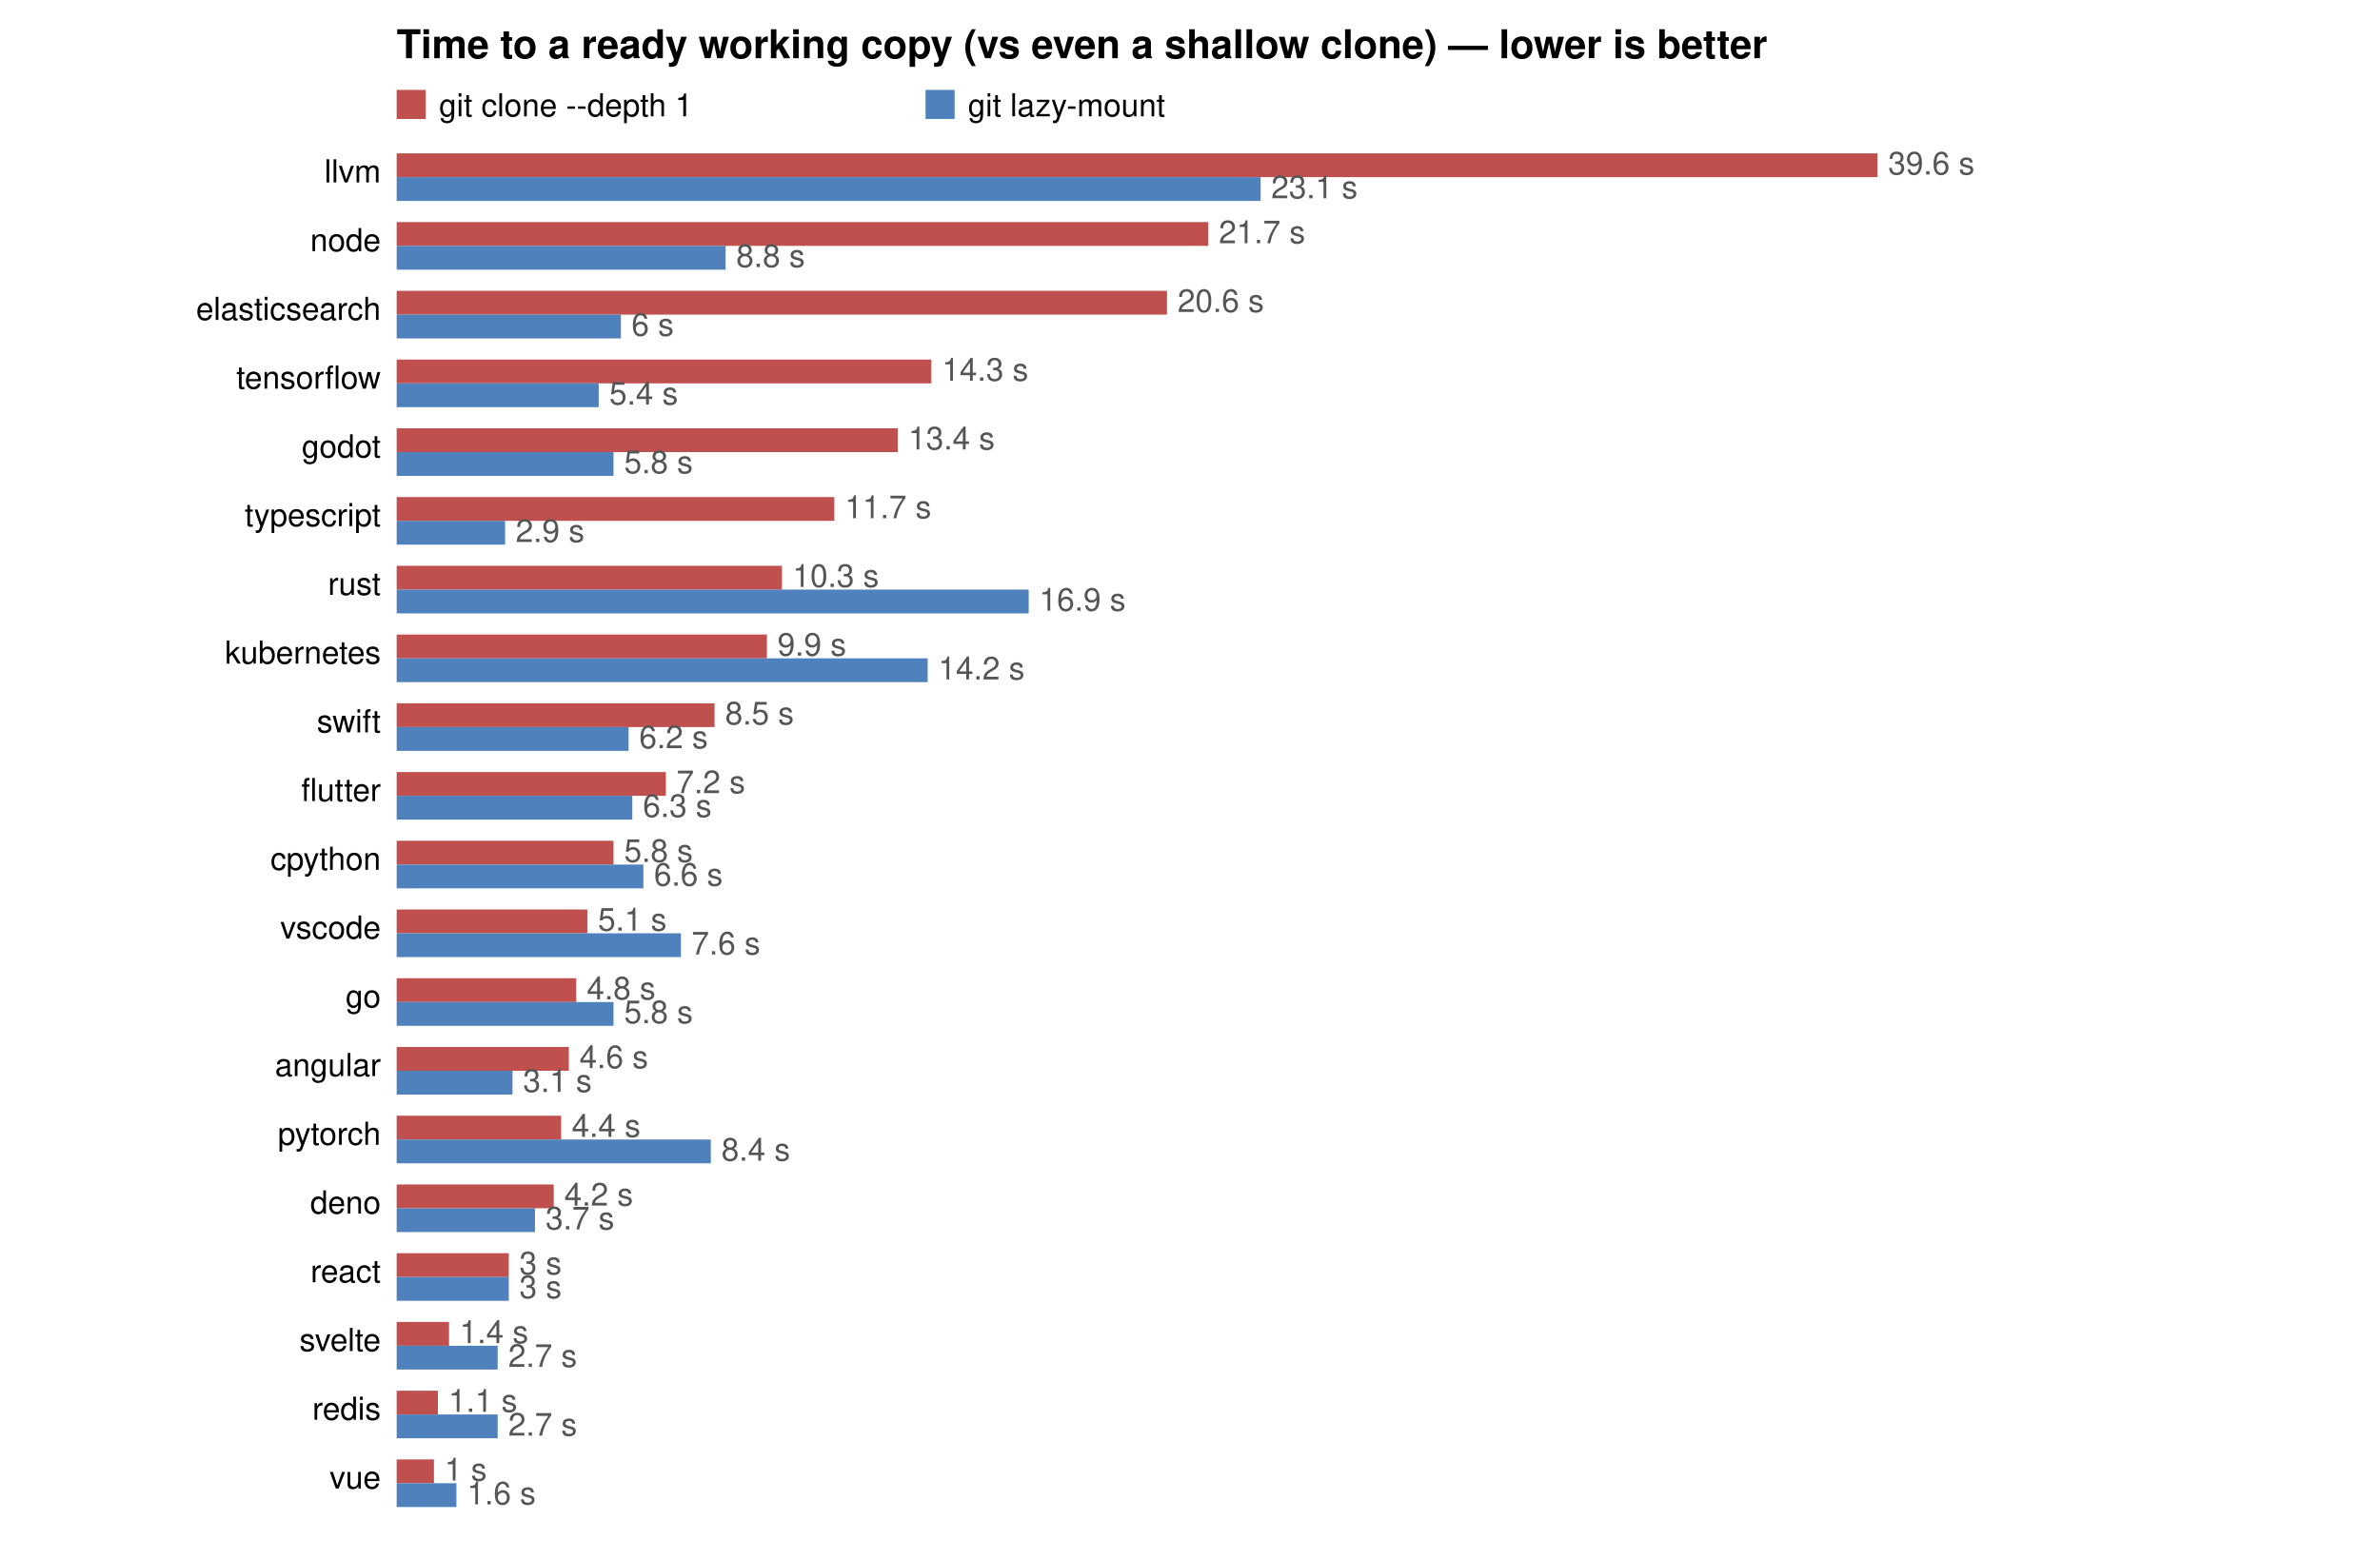
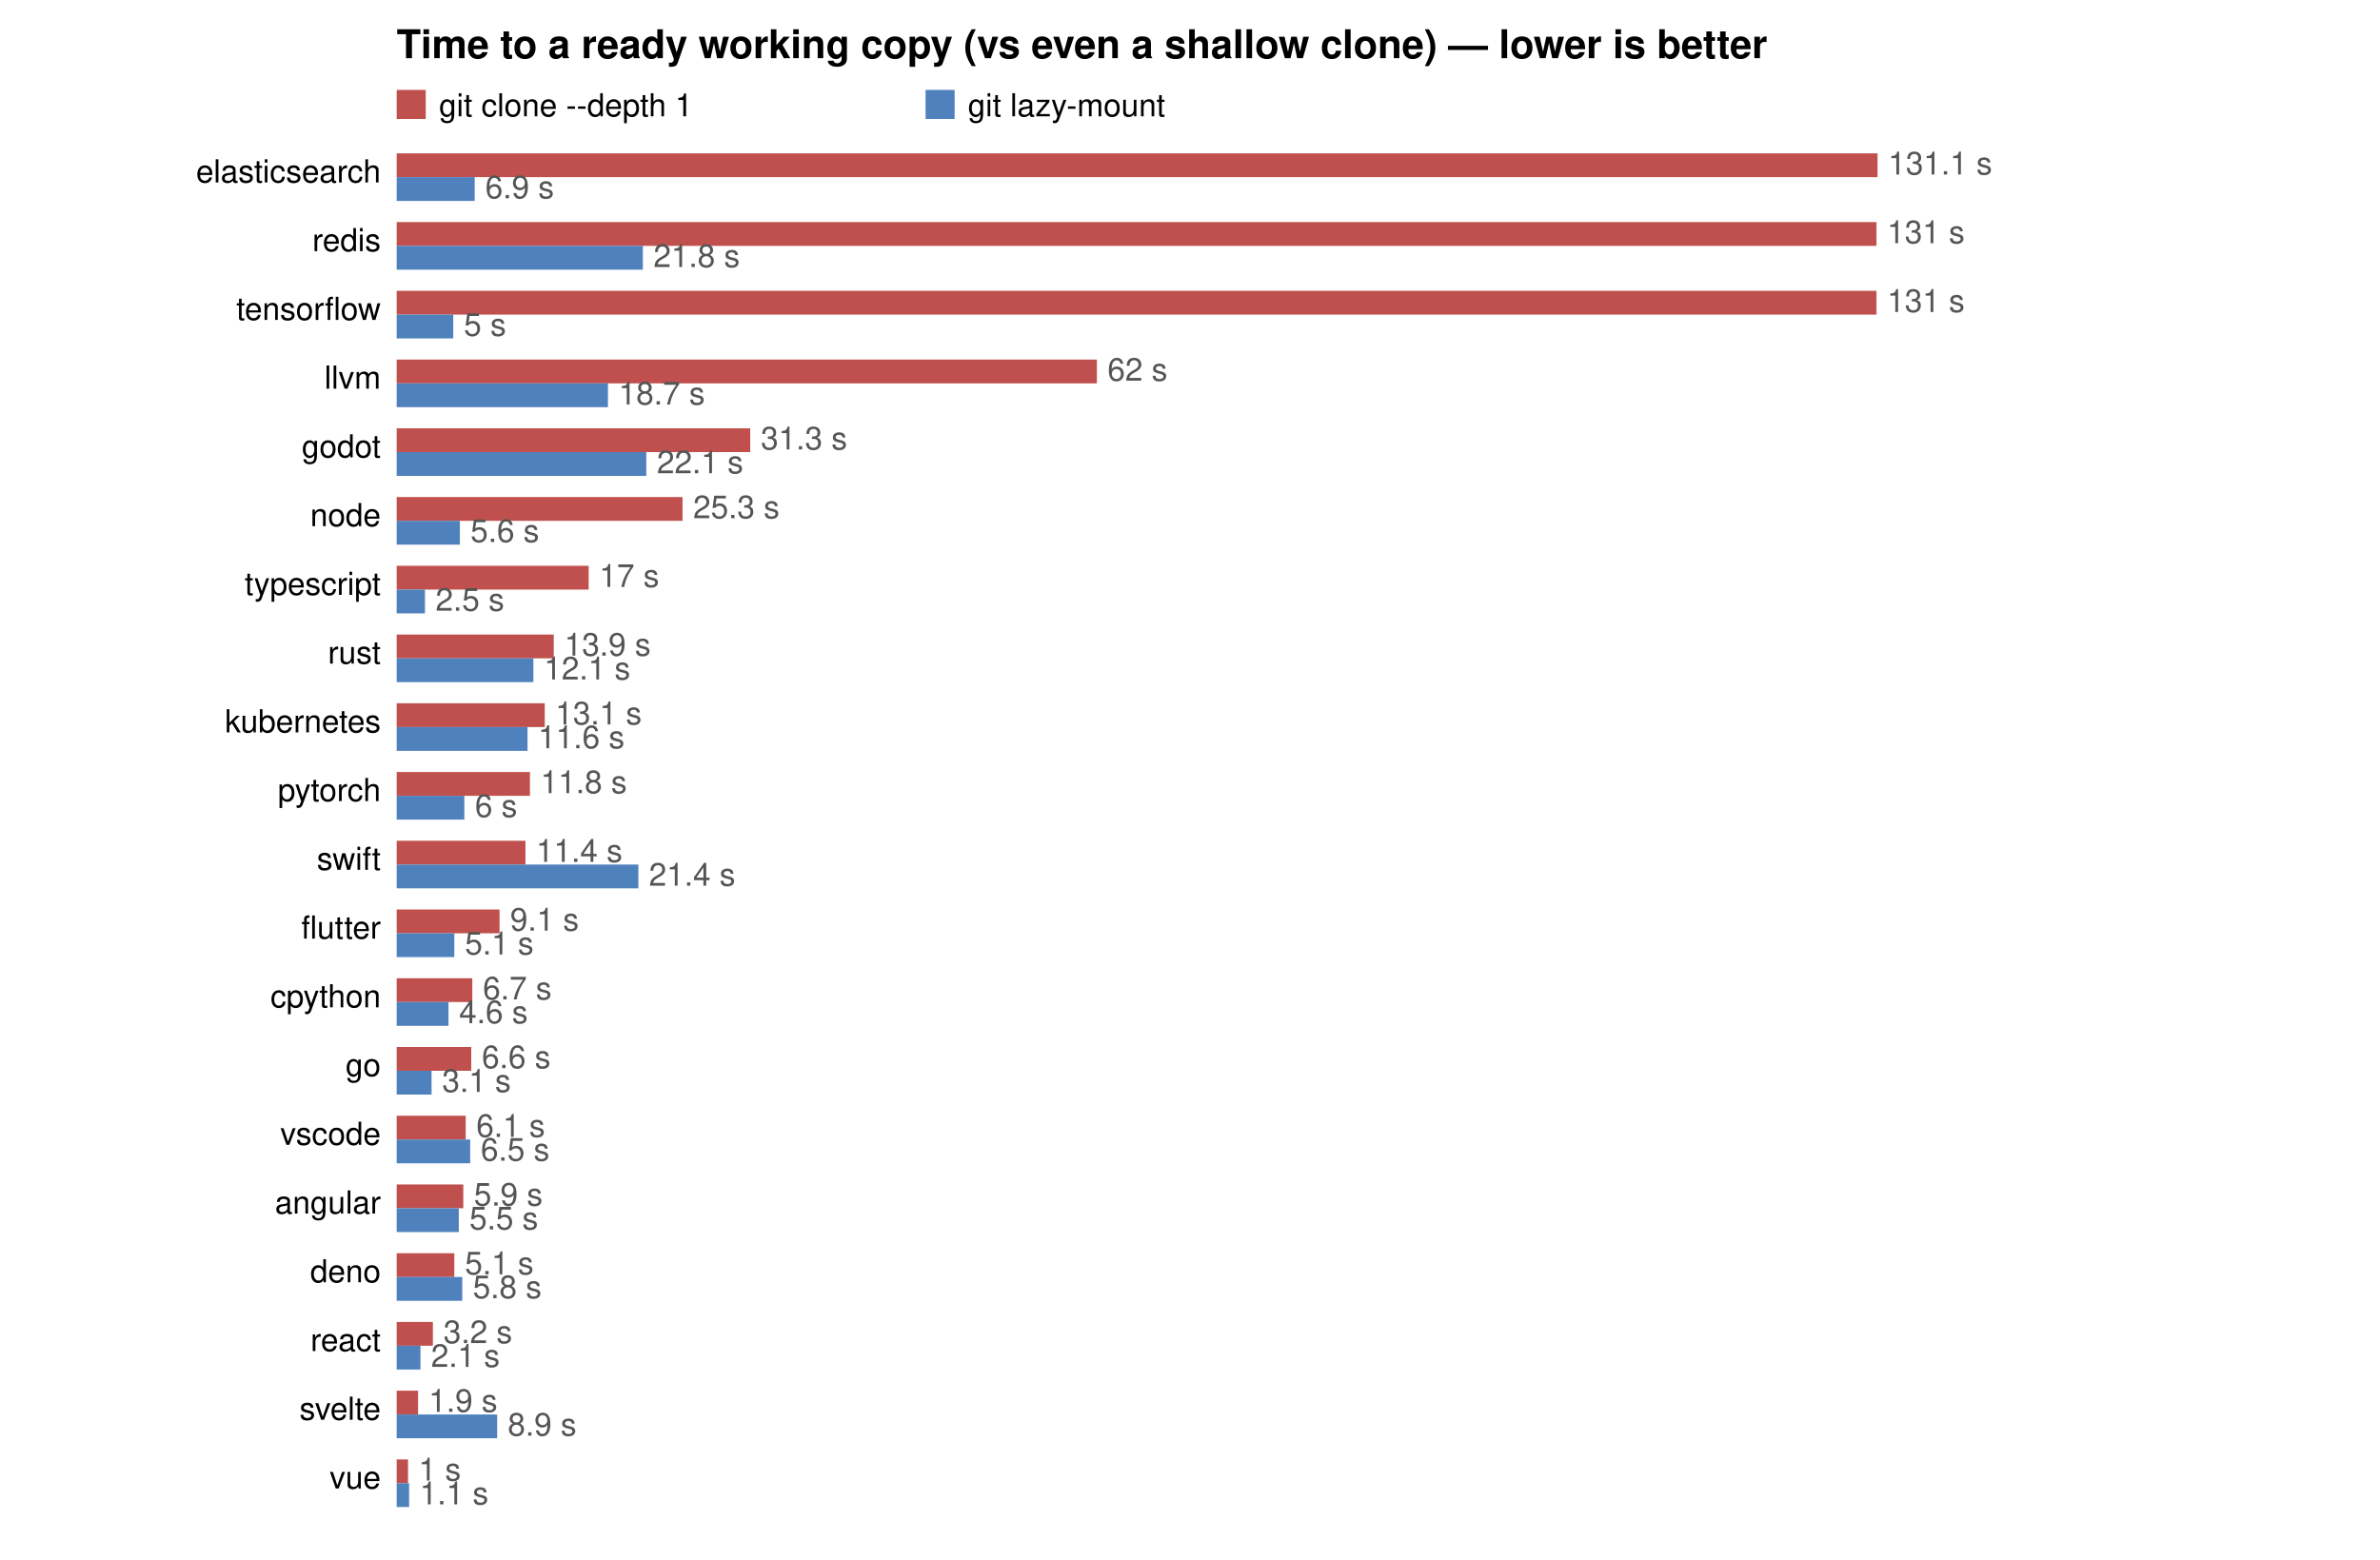
<svg xmlns="http://www.w3.org/2000/svg" width="900" height="590" font-family="-apple-system,Segoe UI,Helvetica,Arial,sans-serif" font-size="12">
  <text x="150" y="22" font-size="15" font-weight="600">Time to a ready working copy (vs even a shallow clone) — lower is better</text>
  <rect x="150" y="34" width="11" height="11" fill="#c0504d" />
  <text x="166" y="44">git clone --depth 1</text>
  <rect x="350" y="34" width="11" height="11" fill="#4f81bd" />
  <text x="366" y="44">git lazy-mount</text>
-   <text x="144" y="69.0" text-anchor="end">llvm</text>
+   <text x="144" y="69.0" text-anchor="end">elasticsearch</text>
  <rect x="150" y="58" width="560.0" height="9.0" fill="#c0504d" />
-   <text x="714.0" y="66.0" fill="#555">39.6 s</text>
-   <rect x="150" y="67.0" width="326.7" height="9.0" fill="#4f81bd" />
-   <text x="480.7" y="75.0" fill="#555">23.1 s</text>
-   <text x="144" y="95.0" text-anchor="end">node</text>
-   <rect x="150" y="84" width="306.9" height="9.0" fill="#c0504d" />
-   <text x="460.9" y="92.0" fill="#555">21.7 s</text>
-   <rect x="150" y="93.0" width="124.4" height="9.0" fill="#4f81bd" />
-   <text x="278.4" y="101.0" fill="#555">8.8 s</text>
-   <text x="144" y="121.0" text-anchor="end">elasticsearch</text>
-   <rect x="150" y="110" width="291.3" height="9.0" fill="#c0504d" />
-   <text x="445.3" y="118.0" fill="#555">20.6 s</text>
-   <rect x="150" y="119.0" width="84.8" height="9.0" fill="#4f81bd" />
-   <text x="238.8" y="127.0" fill="#555">6 s</text>
-   <text x="144" y="147.0" text-anchor="end">tensorflow</text>
-   <rect x="150" y="136" width="202.2" height="9.0" fill="#c0504d" />
-   <text x="356.2" y="144.0" fill="#555">14.3 s</text>
-   <rect x="150" y="145.0" width="76.4" height="9.0" fill="#4f81bd" />
-   <text x="230.4" y="153.0" fill="#555">5.4 s</text>
+   <text x="714.0" y="66.0" fill="#555">131.1 s</text>
+   <rect x="150" y="67.0" width="29.5" height="9.0" fill="#4f81bd" />
+   <text x="183.5" y="75.0" fill="#555">6.9 s</text>
+   <text x="144" y="95.0" text-anchor="end">redis</text>
+   <rect x="150" y="84" width="559.6" height="9.0" fill="#c0504d" />
+   <text x="713.6" y="92.0" fill="#555">131 s</text>
+   <rect x="150" y="93.0" width="93.1" height="9.0" fill="#4f81bd" />
+   <text x="247.1" y="101.0" fill="#555">21.8 s</text>
+   <text x="144" y="121.0" text-anchor="end">tensorflow</text>
+   <rect x="150" y="110" width="559.6" height="9.0" fill="#c0504d" />
+   <text x="713.6" y="118.0" fill="#555">131 s</text>
+   <rect x="150" y="119.0" width="21.4" height="9.0" fill="#4f81bd" />
+   <text x="175.4" y="127.0" fill="#555">5 s</text>
+   <text x="144" y="147.0" text-anchor="end">llvm</text>
+   <rect x="150" y="136" width="264.8" height="9.0" fill="#c0504d" />
+   <text x="418.8" y="144.0" fill="#555">62 s</text>
+   <rect x="150" y="145.0" width="79.9" height="9.0" fill="#4f81bd" />
+   <text x="233.9" y="153.0" fill="#555">18.7 s</text>
  <text x="144" y="173.0" text-anchor="end">godot</text>
-   <rect x="150" y="162" width="189.5" height="9.0" fill="#c0504d" />
-   <text x="343.5" y="170.0" fill="#555">13.4 s</text>
-   <rect x="150" y="171.0" width="82.0" height="9.0" fill="#4f81bd" />
-   <text x="236.0" y="179.0" fill="#555">5.8 s</text>
-   <text x="144" y="199.0" text-anchor="end">typescript</text>
-   <rect x="150" y="188" width="165.5" height="9.0" fill="#c0504d" />
-   <text x="319.5" y="196.0" fill="#555">11.7 s</text>
-   <rect x="150" y="197.0" width="41.0" height="9.0" fill="#4f81bd" />
-   <text x="195.0" y="205.0" fill="#555">2.9 s</text>
-   <text x="144" y="225.0" text-anchor="end">rust</text>
-   <rect x="150" y="214" width="145.7" height="9.0" fill="#c0504d" />
-   <text x="299.7" y="222.0" fill="#555">10.3 s</text>
-   <rect x="150" y="223.0" width="239.0" height="9.0" fill="#4f81bd" />
-   <text x="393.0" y="231.0" fill="#555">16.9 s</text>
-   <text x="144" y="251.0" text-anchor="end">kubernetes</text>
-   <rect x="150" y="240" width="140.0" height="9.0" fill="#c0504d" />
-   <text x="294.0" y="248.0" fill="#555">9.9 s</text>
-   <rect x="150" y="249.0" width="200.8" height="9.0" fill="#4f81bd" />
-   <text x="354.8" y="257.0" fill="#555">14.2 s</text>
-   <text x="144" y="277.0" text-anchor="end">swift</text>
-   <rect x="150" y="266" width="120.2" height="9.0" fill="#c0504d" />
-   <text x="274.2" y="274.0" fill="#555">8.5 s</text>
-   <rect x="150" y="275.0" width="87.7" height="9.0" fill="#4f81bd" />
-   <text x="241.7" y="283.0" fill="#555">6.2 s</text>
-   <text x="144" y="303.0" text-anchor="end">flutter</text>
-   <rect x="150" y="292" width="101.8" height="9.0" fill="#c0504d" />
-   <text x="255.8" y="300.0" fill="#555">7.2 s</text>
-   <rect x="150" y="301.0" width="89.1" height="9.0" fill="#4f81bd" />
-   <text x="243.1" y="309.0" fill="#555">6.3 s</text>
-   <text x="144" y="329.0" text-anchor="end">cpython</text>
-   <rect x="150" y="318" width="82.0" height="9.0" fill="#c0504d" />
-   <text x="236.0" y="326.0" fill="#555">5.8 s</text>
-   <rect x="150" y="327.0" width="93.3" height="9.0" fill="#4f81bd" />
-   <text x="247.3" y="335.0" fill="#555">6.6 s</text>
-   <text x="144" y="355.0" text-anchor="end">vscode</text>
-   <rect x="150" y="344" width="72.1" height="9.0" fill="#c0504d" />
-   <text x="226.1" y="352.0" fill="#555">5.1 s</text>
-   <rect x="150" y="353.0" width="107.5" height="9.0" fill="#4f81bd" />
-   <text x="261.5" y="361.0" fill="#555">7.6 s</text>
-   <text x="144" y="381.0" text-anchor="end">go</text>
-   <rect x="150" y="370" width="67.9" height="9.0" fill="#c0504d" />
-   <text x="221.9" y="378.0" fill="#555">4.8 s</text>
-   <rect x="150" y="379.0" width="82.0" height="9.0" fill="#4f81bd" />
-   <text x="236.0" y="387.0" fill="#555">5.8 s</text>
-   <text x="144" y="407.0" text-anchor="end">angular</text>
-   <rect x="150" y="396" width="65.1" height="9.0" fill="#c0504d" />
-   <text x="219.1" y="404.0" fill="#555">4.6 s</text>
-   <rect x="150" y="405.0" width="43.8" height="9.0" fill="#4f81bd" />
-   <text x="197.8" y="413.0" fill="#555">3.1 s</text>
-   <text x="144" y="433.0" text-anchor="end">pytorch</text>
-   <rect x="150" y="422" width="62.2" height="9.0" fill="#c0504d" />
-   <text x="216.2" y="430.0" fill="#555">4.4 s</text>
-   <rect x="150" y="431.0" width="118.8" height="9.0" fill="#4f81bd" />
-   <text x="272.8" y="439.0" fill="#555">8.4 s</text>
-   <text x="144" y="459.0" text-anchor="end">deno</text>
-   <rect x="150" y="448" width="59.4" height="9.0" fill="#c0504d" />
-   <text x="213.4" y="456.0" fill="#555">4.2 s</text>
-   <rect x="150" y="457.0" width="52.3" height="9.0" fill="#4f81bd" />
-   <text x="206.3" y="465.0" fill="#555">3.7 s</text>
-   <text x="144" y="485.0" text-anchor="end">react</text>
-   <rect x="150" y="474" width="42.4" height="9.0" fill="#c0504d" />
-   <text x="196.4" y="482.0" fill="#555">3 s</text>
-   <rect x="150" y="483.0" width="42.4" height="9.0" fill="#4f81bd" />
-   <text x="196.4" y="491.0" fill="#555">3 s</text>
-   <text x="144" y="511.0" text-anchor="end">svelte</text>
-   <rect x="150" y="500" width="19.8" height="9.0" fill="#c0504d" />
-   <text x="173.8" y="508.0" fill="#555">1.4 s</text>
-   <rect x="150" y="509.0" width="38.2" height="9.0" fill="#4f81bd" />
-   <text x="192.2" y="517.0" fill="#555">2.7 s</text>
-   <text x="144" y="537.0" text-anchor="end">redis</text>
-   <rect x="150" y="526" width="15.6" height="9.0" fill="#c0504d" />
-   <text x="169.6" y="534.0" fill="#555">1.1 s</text>
-   <rect x="150" y="535.0" width="38.2" height="9.0" fill="#4f81bd" />
-   <text x="192.2" y="543.0" fill="#555">2.7 s</text>
+   <rect x="150" y="162" width="133.7" height="9.0" fill="#c0504d" />
+   <text x="287.7" y="170.0" fill="#555">31.3 s</text>
+   <rect x="150" y="171.0" width="94.4" height="9.0" fill="#4f81bd" />
+   <text x="248.4" y="179.0" fill="#555">22.1 s</text>
+   <text x="144" y="199.0" text-anchor="end">node</text>
+   <rect x="150" y="188" width="108.1" height="9.0" fill="#c0504d" />
+   <text x="262.1" y="196.0" fill="#555">25.3 s</text>
+   <rect x="150" y="197.0" width="23.9" height="9.0" fill="#4f81bd" />
+   <text x="177.9" y="205.0" fill="#555">5.6 s</text>
+   <text x="144" y="225.0" text-anchor="end">typescript</text>
+   <rect x="150" y="214" width="72.6" height="9.0" fill="#c0504d" />
+   <text x="226.6" y="222.0" fill="#555">17 s</text>
+   <rect x="150" y="223.0" width="10.7" height="9.0" fill="#4f81bd" />
+   <text x="164.7" y="231.0" fill="#555">2.5 s</text>
+   <text x="144" y="251.0" text-anchor="end">rust</text>
+   <rect x="150" y="240" width="59.4" height="9.0" fill="#c0504d" />
+   <text x="213.4" y="248.0" fill="#555">13.9 s</text>
+   <rect x="150" y="249.0" width="51.7" height="9.0" fill="#4f81bd" />
+   <text x="205.7" y="257.0" fill="#555">12.1 s</text>
+   <text x="144" y="277.0" text-anchor="end">kubernetes</text>
+   <rect x="150" y="266" width="56.0" height="9.0" fill="#c0504d" />
+   <text x="210.0" y="274.0" fill="#555">13.1 s</text>
+   <rect x="150" y="275.0" width="49.5" height="9.0" fill="#4f81bd" />
+   <text x="203.5" y="283.0" fill="#555">11.6 s</text>
+   <text x="144" y="303.0" text-anchor="end">pytorch</text>
+   <rect x="150" y="292" width="50.4" height="9.0" fill="#c0504d" />
+   <text x="204.4" y="300.0" fill="#555">11.8 s</text>
+   <rect x="150" y="301.0" width="25.6" height="9.0" fill="#4f81bd" />
+   <text x="179.6" y="309.0" fill="#555">6 s</text>
+   <text x="144" y="329.0" text-anchor="end">swift</text>
+   <rect x="150" y="318" width="48.7" height="9.0" fill="#c0504d" />
+   <text x="202.7" y="326.0" fill="#555">11.4 s</text>
+   <rect x="150" y="327.0" width="91.4" height="9.0" fill="#4f81bd" />
+   <text x="245.4" y="335.0" fill="#555">21.4 s</text>
+   <text x="144" y="355.0" text-anchor="end">flutter</text>
+   <rect x="150" y="344" width="38.9" height="9.0" fill="#c0504d" />
+   <text x="192.9" y="352.0" fill="#555">9.1 s</text>
+   <rect x="150" y="353.0" width="21.8" height="9.0" fill="#4f81bd" />
+   <text x="175.8" y="361.0" fill="#555">5.1 s</text>
+   <text x="144" y="381.0" text-anchor="end">cpython</text>
+   <rect x="150" y="370" width="28.6" height="9.0" fill="#c0504d" />
+   <text x="182.6" y="378.0" fill="#555">6.7 s</text>
+   <rect x="150" y="379.0" width="19.6" height="9.0" fill="#4f81bd" />
+   <text x="173.6" y="387.0" fill="#555">4.6 s</text>
+   <text x="144" y="407.0" text-anchor="end">go</text>
+   <rect x="150" y="396" width="28.2" height="9.0" fill="#c0504d" />
+   <text x="182.2" y="404.0" fill="#555">6.6 s</text>
+   <rect x="150" y="405.0" width="13.2" height="9.0" fill="#4f81bd" />
+   <text x="167.2" y="413.0" fill="#555">3.1 s</text>
+   <text x="144" y="433.0" text-anchor="end">vscode</text>
+   <rect x="150" y="422" width="26.1" height="9.0" fill="#c0504d" />
+   <text x="180.1" y="430.0" fill="#555">6.1 s</text>
+   <rect x="150" y="431.0" width="27.8" height="9.0" fill="#4f81bd" />
+   <text x="181.8" y="439.0" fill="#555">6.5 s</text>
+   <text x="144" y="459.0" text-anchor="end">angular</text>
+   <rect x="150" y="448" width="25.2" height="9.0" fill="#c0504d" />
+   <text x="179.2" y="456.0" fill="#555">5.9 s</text>
+   <rect x="150" y="457.0" width="23.5" height="9.0" fill="#4f81bd" />
+   <text x="177.5" y="465.0" fill="#555">5.5 s</text>
+   <text x="144" y="485.0" text-anchor="end">deno</text>
+   <rect x="150" y="474" width="21.8" height="9.0" fill="#c0504d" />
+   <text x="175.8" y="482.0" fill="#555">5.1 s</text>
+   <rect x="150" y="483.0" width="24.8" height="9.0" fill="#4f81bd" />
+   <text x="178.8" y="491.0" fill="#555">5.8 s</text>
+   <text x="144" y="511.0" text-anchor="end">react</text>
+   <rect x="150" y="500" width="13.7" height="9.0" fill="#c0504d" />
+   <text x="167.7" y="508.0" fill="#555">3.2 s</text>
+   <rect x="150" y="509.0" width="9.0" height="9.0" fill="#4f81bd" />
+   <text x="163.0" y="517.0" fill="#555">2.1 s</text>
+   <text x="144" y="537.0" text-anchor="end">svelte</text>
+   <rect x="150" y="526" width="8.1" height="9.0" fill="#c0504d" />
+   <text x="162.1" y="534.0" fill="#555">1.9 s</text>
+   <rect x="150" y="535.0" width="38.0" height="9.0" fill="#4f81bd" />
+   <text x="192.0" y="543.0" fill="#555">8.9 s</text>
  <text x="144" y="563.0" text-anchor="end">vue</text>
-   <rect x="150" y="552" width="14.1" height="9.0" fill="#c0504d" />
-   <text x="168.1" y="560.0" fill="#555">1 s</text>
-   <rect x="150" y="561.0" width="22.6" height="9.0" fill="#4f81bd" />
-   <text x="176.6" y="569.0" fill="#555">1.6 s</text>
+   <rect x="150" y="552" width="4.3" height="9.0" fill="#c0504d" />
+   <text x="158.3" y="560.0" fill="#555">1 s</text>
+   <rect x="150" y="561.0" width="4.7" height="9.0" fill="#4f81bd" />
+   <text x="158.7" y="569.0" fill="#555">1.1 s</text>
</svg>
